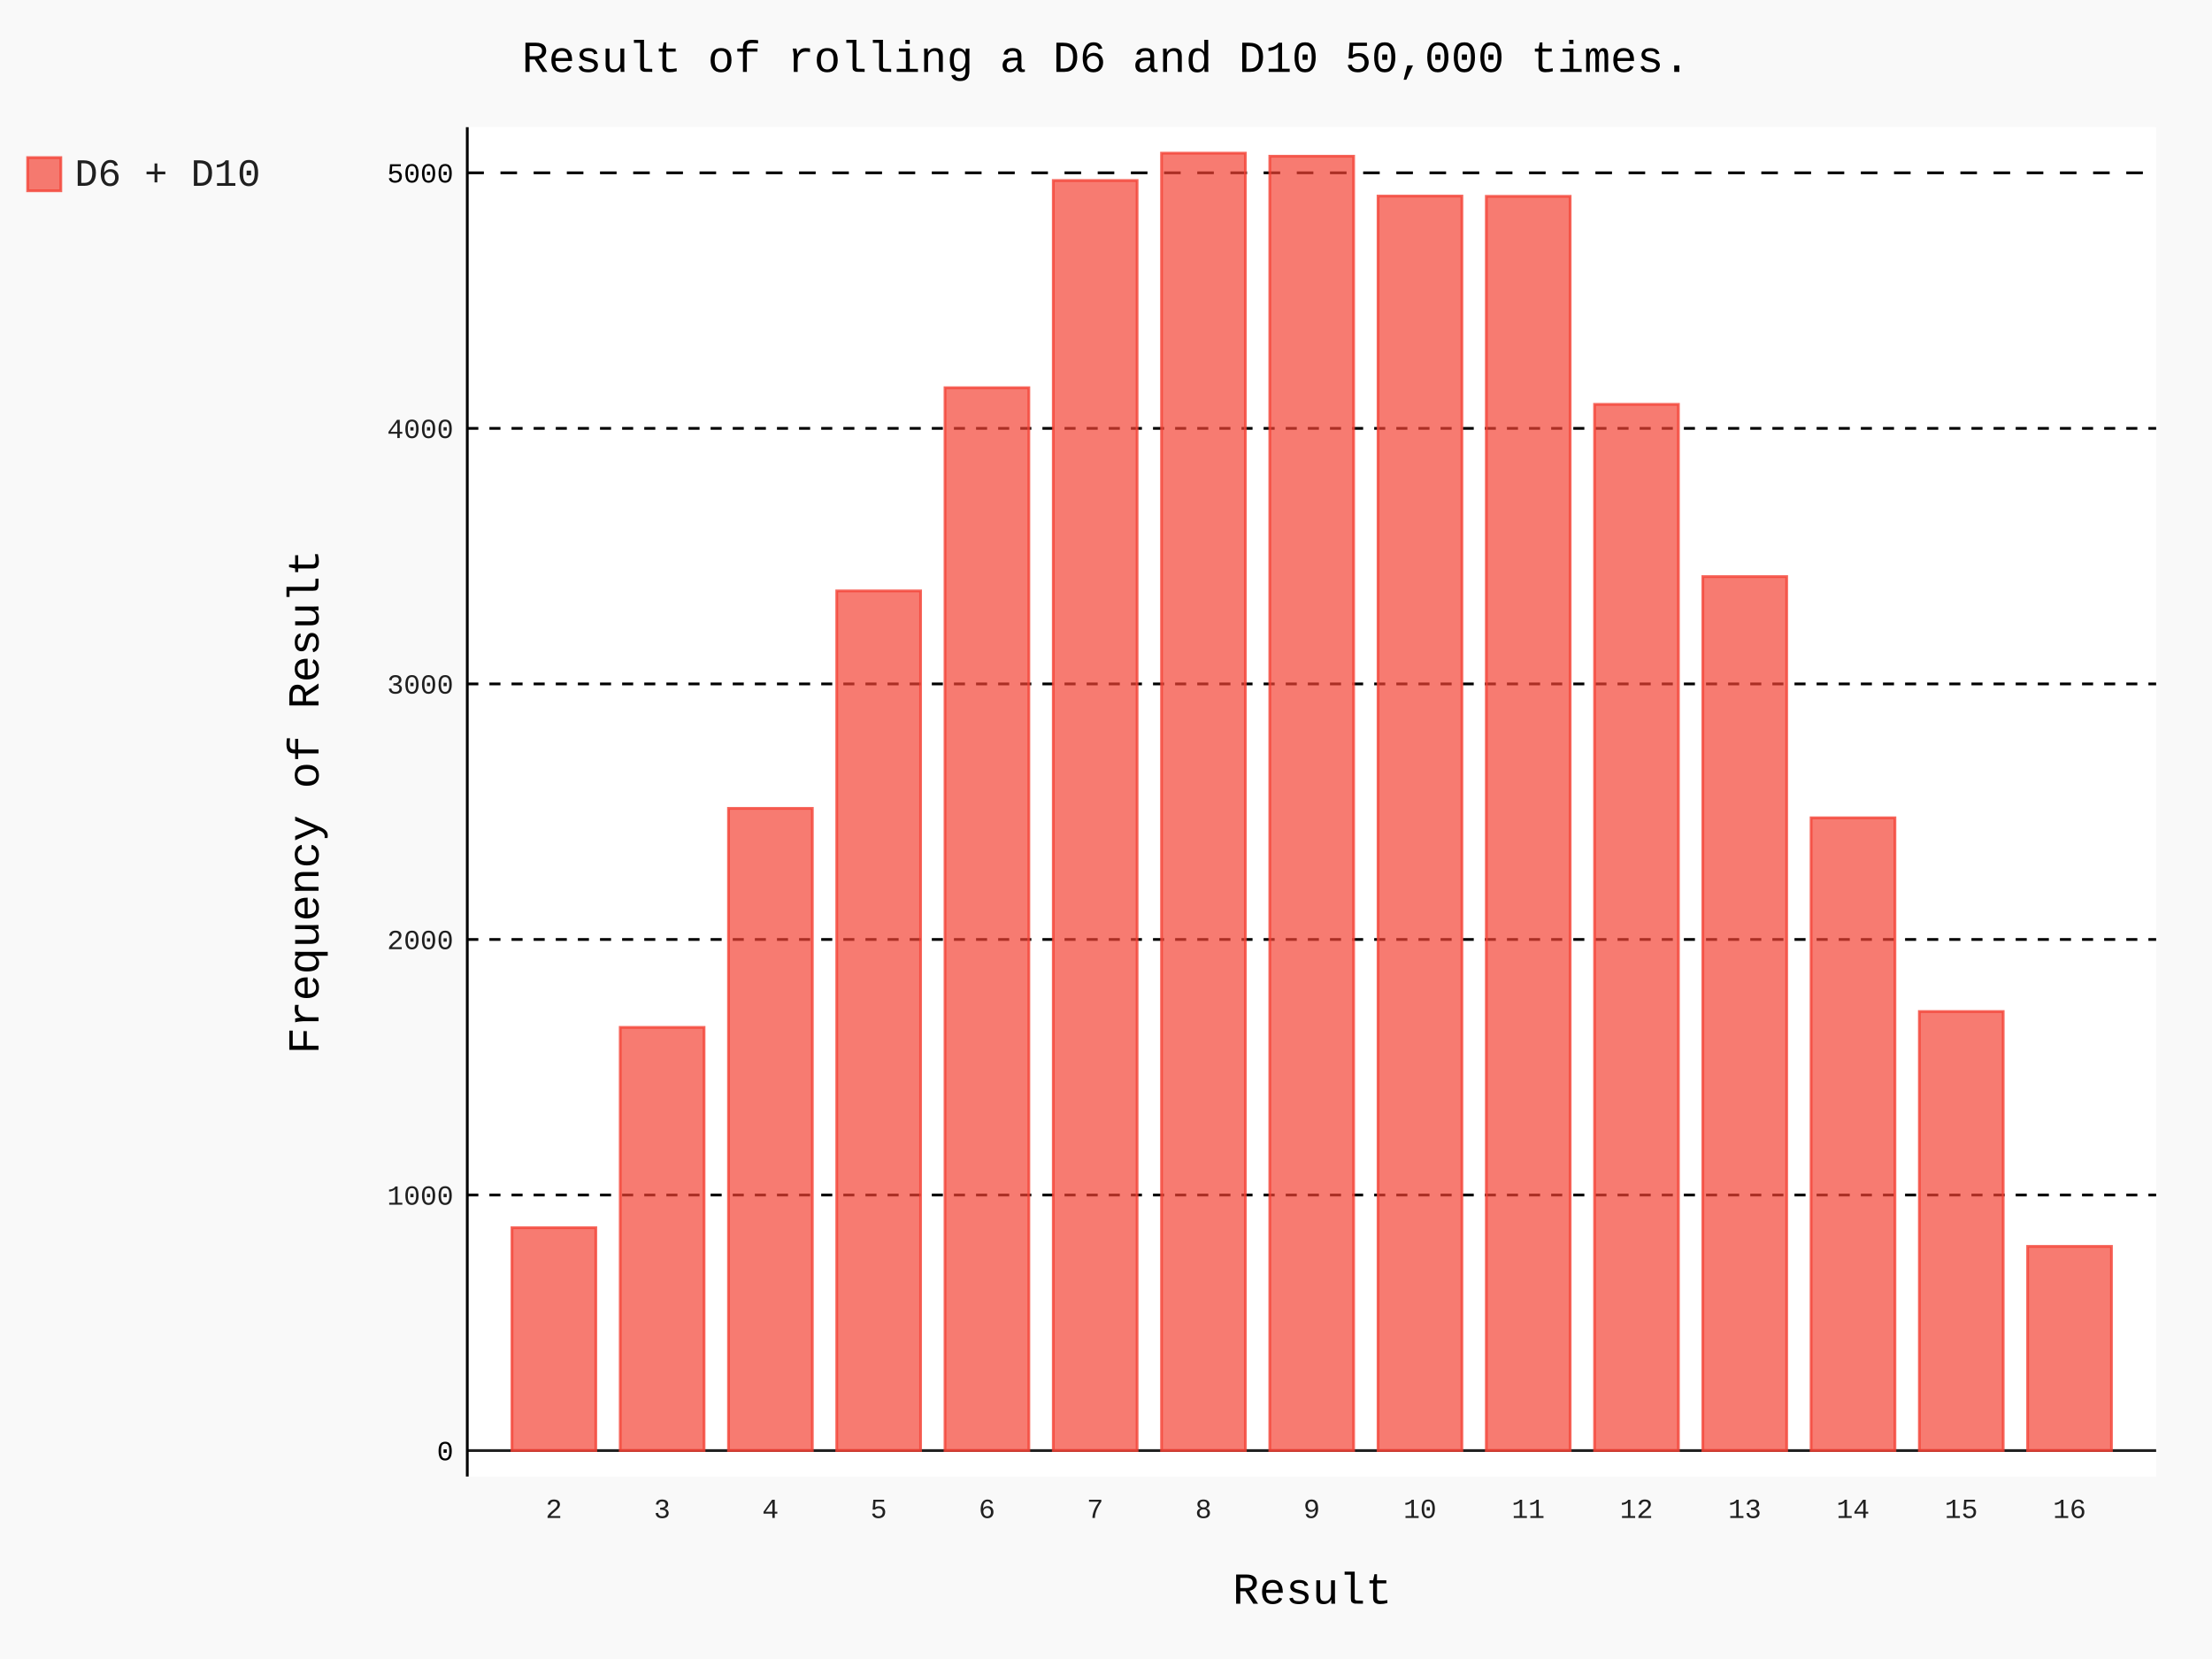
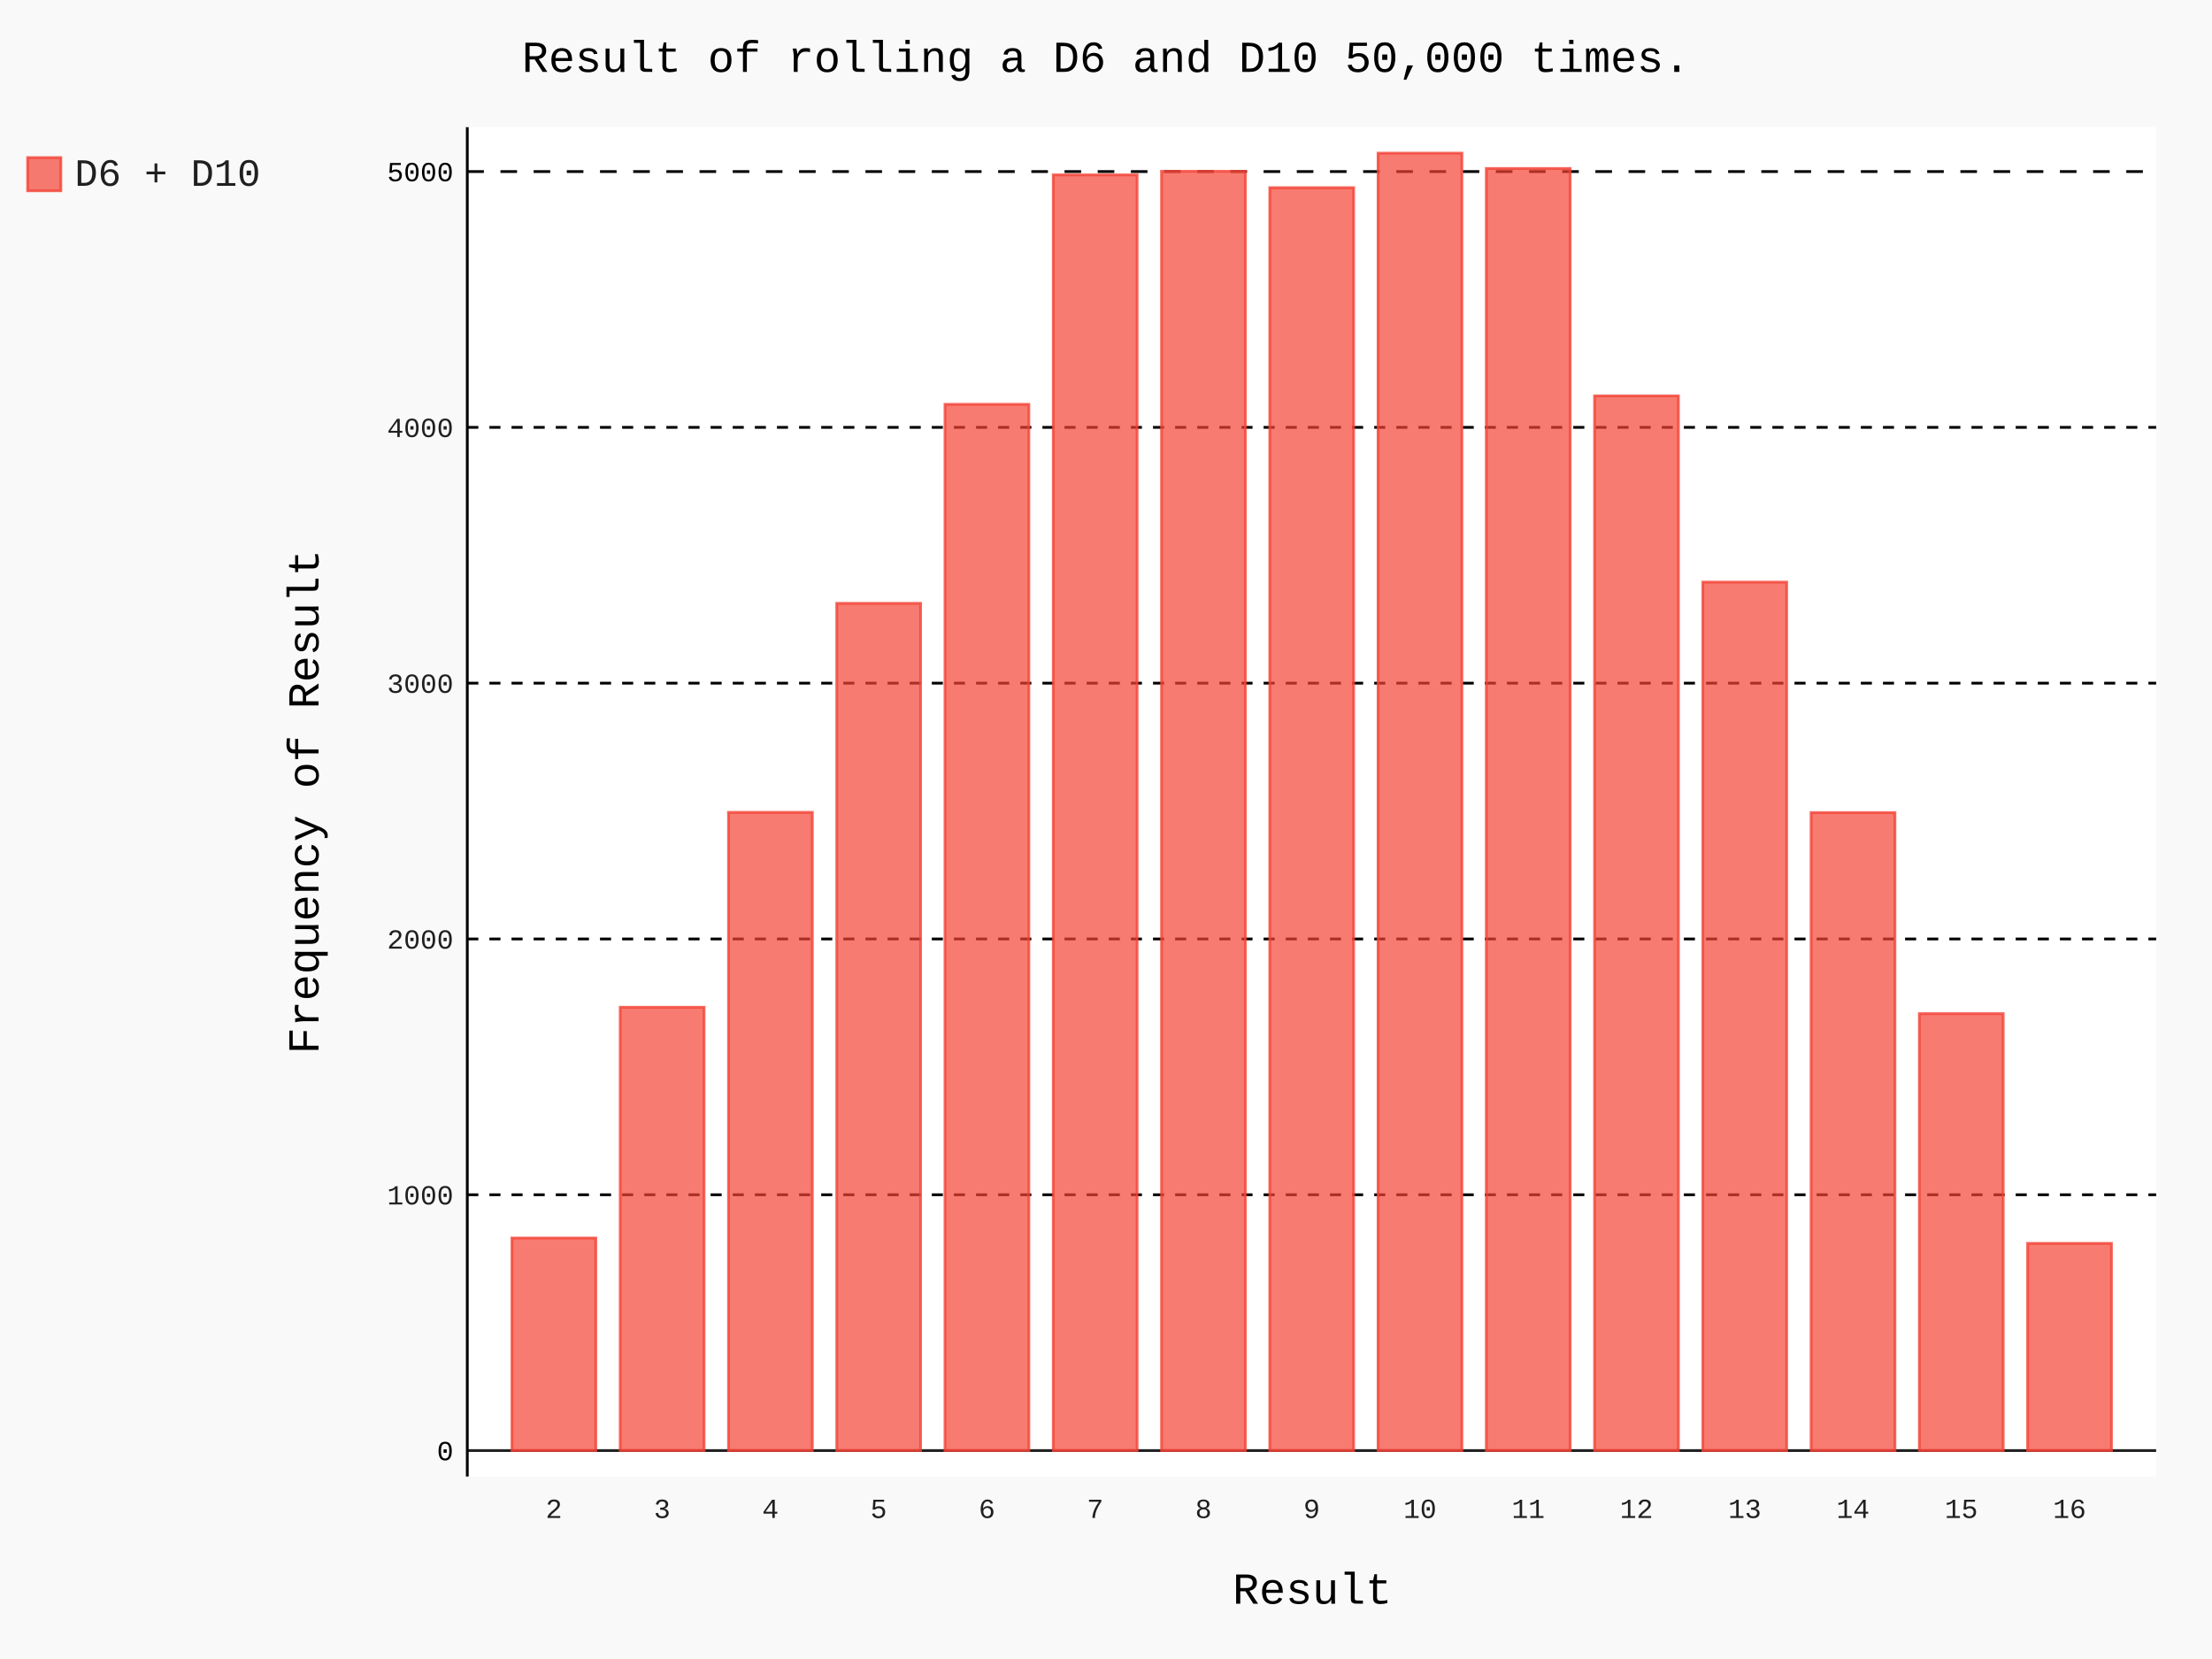
- <svg xmlns="http://www.w3.org/2000/svg" id="chart-ffff91a2-7bd7-4660-9232-574cc7321000" class="pygal-chart" viewBox="0 0 800 600">
+ <svg xmlns="http://www.w3.org/2000/svg" id="chart-466a066e-e4da-4ebb-baee-aa37c594983b" class="pygal-chart" viewBox="0 0 800 600">
  <defs>
-     <style type="text/css">#chart-ffff91a2-7bd7-4660-9232-574cc7321000{-webkit-user-select:none;-webkit-font-smoothing:antialiased;font-family:Consolas,"Liberation Mono",Menlo,Courier,monospace}#chart-ffff91a2-7bd7-4660-9232-574cc7321000 .title{font-family:Consolas,"Liberation Mono",Menlo,Courier,monospace;font-size:16px}#chart-ffff91a2-7bd7-4660-9232-574cc7321000 .legends .legend text{font-family:Consolas,"Liberation Mono",Menlo,Courier,monospace;font-size:14px}#chart-ffff91a2-7bd7-4660-9232-574cc7321000 .axis text{font-family:Consolas,"Liberation Mono",Menlo,Courier,monospace;font-size:10px}#chart-ffff91a2-7bd7-4660-9232-574cc7321000 .axis text.major{font-family:Consolas,"Liberation Mono",Menlo,Courier,monospace;font-size:10px}#chart-ffff91a2-7bd7-4660-9232-574cc7321000 .text-overlay text.value{font-family:Consolas,"Liberation Mono",Menlo,Courier,monospace;font-size:16px}#chart-ffff91a2-7bd7-4660-9232-574cc7321000 .text-overlay text.label{font-family:Consolas,"Liberation Mono",Menlo,Courier,monospace;font-size:10px}#chart-ffff91a2-7bd7-4660-9232-574cc7321000 .tooltip{font-family:Consolas,"Liberation Mono",Menlo,Courier,monospace;font-size:14px}#chart-ffff91a2-7bd7-4660-9232-574cc7321000 text.no_data{font-family:Consolas,"Liberation Mono",Menlo,Courier,monospace;font-size:64px}
- #chart-ffff91a2-7bd7-4660-9232-574cc7321000{background-color:rgba(249,249,249,1)}#chart-ffff91a2-7bd7-4660-9232-574cc7321000 path,#chart-ffff91a2-7bd7-4660-9232-574cc7321000 line,#chart-ffff91a2-7bd7-4660-9232-574cc7321000 rect,#chart-ffff91a2-7bd7-4660-9232-574cc7321000 circle{-webkit-transition:150ms;-moz-transition:150ms;transition:150ms}#chart-ffff91a2-7bd7-4660-9232-574cc7321000 .graph &gt; .background{fill:rgba(249,249,249,1)}#chart-ffff91a2-7bd7-4660-9232-574cc7321000 .plot &gt; .background{fill:rgba(255,255,255,1)}#chart-ffff91a2-7bd7-4660-9232-574cc7321000 .graph{fill:rgba(0,0,0,.87)}#chart-ffff91a2-7bd7-4660-9232-574cc7321000 text.no_data{fill:rgba(0,0,0,1)}#chart-ffff91a2-7bd7-4660-9232-574cc7321000 .title{fill:rgba(0,0,0,1)}#chart-ffff91a2-7bd7-4660-9232-574cc7321000 .legends .legend text{fill:rgba(0,0,0,.87)}#chart-ffff91a2-7bd7-4660-9232-574cc7321000 .legends .legend:hover text{fill:rgba(0,0,0,1)}#chart-ffff91a2-7bd7-4660-9232-574cc7321000 .axis .line{stroke:rgba(0,0,0,1)}#chart-ffff91a2-7bd7-4660-9232-574cc7321000 .axis .guide.line{stroke:rgba(0,0,0,.54)}#chart-ffff91a2-7bd7-4660-9232-574cc7321000 .axis .major.line{stroke:rgba(0,0,0,.87)}#chart-ffff91a2-7bd7-4660-9232-574cc7321000 .axis text.major{fill:rgba(0,0,0,1)}#chart-ffff91a2-7bd7-4660-9232-574cc7321000 .axis.y .guides:hover .guide.line,#chart-ffff91a2-7bd7-4660-9232-574cc7321000 .line-graph .axis.x .guides:hover .guide.line,#chart-ffff91a2-7bd7-4660-9232-574cc7321000 .stackedline-graph .axis.x .guides:hover .guide.line,#chart-ffff91a2-7bd7-4660-9232-574cc7321000 .xy-graph .axis.x .guides:hover .guide.line{stroke:rgba(0,0,0,1)}#chart-ffff91a2-7bd7-4660-9232-574cc7321000 .axis .guides:hover text{fill:rgba(0,0,0,1)}#chart-ffff91a2-7bd7-4660-9232-574cc7321000 .reactive{fill-opacity:.7;stroke-opacity:.8;stroke-width:1}#chart-ffff91a2-7bd7-4660-9232-574cc7321000 .ci{stroke:rgba(0,0,0,.87)}#chart-ffff91a2-7bd7-4660-9232-574cc7321000 .reactive.active,#chart-ffff91a2-7bd7-4660-9232-574cc7321000 .active .reactive{fill-opacity:.8;stroke-opacity:.9;stroke-width:4}#chart-ffff91a2-7bd7-4660-9232-574cc7321000 .ci .reactive.active{stroke-width:1.5}#chart-ffff91a2-7bd7-4660-9232-574cc7321000 .series text{fill:rgba(0,0,0,1)}#chart-ffff91a2-7bd7-4660-9232-574cc7321000 .tooltip rect{fill:rgba(255,255,255,1);stroke:rgba(0,0,0,1);-webkit-transition:opacity 150ms;-moz-transition:opacity 150ms;transition:opacity 150ms}#chart-ffff91a2-7bd7-4660-9232-574cc7321000 .tooltip .label{fill:rgba(0,0,0,.87)}#chart-ffff91a2-7bd7-4660-9232-574cc7321000 .tooltip .label{fill:rgba(0,0,0,.87)}#chart-ffff91a2-7bd7-4660-9232-574cc7321000 .tooltip .legend{font-size:.8em;fill:rgba(0,0,0,.54)}#chart-ffff91a2-7bd7-4660-9232-574cc7321000 .tooltip .x_label{font-size:.6em;fill:rgba(0,0,0,1)}#chart-ffff91a2-7bd7-4660-9232-574cc7321000 .tooltip .xlink{font-size:.5em;text-decoration:underline}#chart-ffff91a2-7bd7-4660-9232-574cc7321000 .tooltip .value{font-size:1.5em}#chart-ffff91a2-7bd7-4660-9232-574cc7321000 .bound{font-size:.5em}#chart-ffff91a2-7bd7-4660-9232-574cc7321000 .max-value{font-size:.75em;fill:rgba(0,0,0,.54)}#chart-ffff91a2-7bd7-4660-9232-574cc7321000 .map-element{fill:rgba(255,255,255,1);stroke:rgba(0,0,0,.54) !important}#chart-ffff91a2-7bd7-4660-9232-574cc7321000 .map-element .reactive{fill-opacity:inherit;stroke-opacity:inherit}#chart-ffff91a2-7bd7-4660-9232-574cc7321000 .color-0,#chart-ffff91a2-7bd7-4660-9232-574cc7321000 .color-0 a:visited{stroke:#F44336;fill:#F44336}#chart-ffff91a2-7bd7-4660-9232-574cc7321000 .text-overlay .color-0 text{fill:black}
- #chart-ffff91a2-7bd7-4660-9232-574cc7321000 text.no_data{text-anchor:middle}#chart-ffff91a2-7bd7-4660-9232-574cc7321000 .guide.line{fill:none}#chart-ffff91a2-7bd7-4660-9232-574cc7321000 .centered{text-anchor:middle}#chart-ffff91a2-7bd7-4660-9232-574cc7321000 .title{text-anchor:middle}#chart-ffff91a2-7bd7-4660-9232-574cc7321000 .legends .legend text{fill-opacity:1}#chart-ffff91a2-7bd7-4660-9232-574cc7321000 .axis.x text{text-anchor:middle}#chart-ffff91a2-7bd7-4660-9232-574cc7321000 .axis.x:not(.web) text[transform]{text-anchor:start}#chart-ffff91a2-7bd7-4660-9232-574cc7321000 .axis.x:not(.web) text[transform].backwards{text-anchor:end}#chart-ffff91a2-7bd7-4660-9232-574cc7321000 .axis.y text{text-anchor:end}#chart-ffff91a2-7bd7-4660-9232-574cc7321000 .axis.y text[transform].backwards{text-anchor:start}#chart-ffff91a2-7bd7-4660-9232-574cc7321000 .axis.y2 text{text-anchor:start}#chart-ffff91a2-7bd7-4660-9232-574cc7321000 .axis.y2 text[transform].backwards{text-anchor:end}#chart-ffff91a2-7bd7-4660-9232-574cc7321000 .axis .guide.line{stroke-dasharray:4,4;stroke:black}#chart-ffff91a2-7bd7-4660-9232-574cc7321000 .axis .major.guide.line{stroke-dasharray:6,6;stroke:black}#chart-ffff91a2-7bd7-4660-9232-574cc7321000 .horizontal .axis.y .guide.line,#chart-ffff91a2-7bd7-4660-9232-574cc7321000 .horizontal .axis.y2 .guide.line,#chart-ffff91a2-7bd7-4660-9232-574cc7321000 .vertical .axis.x .guide.line{opacity:0}#chart-ffff91a2-7bd7-4660-9232-574cc7321000 .horizontal .axis.always_show .guide.line,#chart-ffff91a2-7bd7-4660-9232-574cc7321000 .vertical .axis.always_show .guide.line{opacity:1 !important}#chart-ffff91a2-7bd7-4660-9232-574cc7321000 .axis.y .guides:hover .guide.line,#chart-ffff91a2-7bd7-4660-9232-574cc7321000 .axis.y2 .guides:hover .guide.line,#chart-ffff91a2-7bd7-4660-9232-574cc7321000 .axis.x .guides:hover .guide.line{opacity:1}#chart-ffff91a2-7bd7-4660-9232-574cc7321000 .axis .guides:hover text{opacity:1}#chart-ffff91a2-7bd7-4660-9232-574cc7321000 .nofill{fill:none}#chart-ffff91a2-7bd7-4660-9232-574cc7321000 .subtle-fill{fill-opacity:.2}#chart-ffff91a2-7bd7-4660-9232-574cc7321000 .dot{stroke-width:1px;fill-opacity:1;stroke-opacity:1}#chart-ffff91a2-7bd7-4660-9232-574cc7321000 .dot.active{stroke-width:5px}#chart-ffff91a2-7bd7-4660-9232-574cc7321000 .dot.negative{fill:transparent}#chart-ffff91a2-7bd7-4660-9232-574cc7321000 text,#chart-ffff91a2-7bd7-4660-9232-574cc7321000 tspan{stroke:none !important}#chart-ffff91a2-7bd7-4660-9232-574cc7321000 .series text.active{opacity:1}#chart-ffff91a2-7bd7-4660-9232-574cc7321000 .tooltip rect{fill-opacity:.95;stroke-width:.5}#chart-ffff91a2-7bd7-4660-9232-574cc7321000 .tooltip text{fill-opacity:1}#chart-ffff91a2-7bd7-4660-9232-574cc7321000 .showable{visibility:hidden}#chart-ffff91a2-7bd7-4660-9232-574cc7321000 .showable.shown{visibility:visible}#chart-ffff91a2-7bd7-4660-9232-574cc7321000 .gauge-background{fill:rgba(229,229,229,1);stroke:none}#chart-ffff91a2-7bd7-4660-9232-574cc7321000 .bg-lines{stroke:rgba(249,249,249,1);stroke-width:2px}</style>
+     <style type="text/css">#chart-466a066e-e4da-4ebb-baee-aa37c594983b{-webkit-user-select:none;-webkit-font-smoothing:antialiased;font-family:Consolas,"Liberation Mono",Menlo,Courier,monospace}#chart-466a066e-e4da-4ebb-baee-aa37c594983b .title{font-family:Consolas,"Liberation Mono",Menlo,Courier,monospace;font-size:16px}#chart-466a066e-e4da-4ebb-baee-aa37c594983b .legends .legend text{font-family:Consolas,"Liberation Mono",Menlo,Courier,monospace;font-size:14px}#chart-466a066e-e4da-4ebb-baee-aa37c594983b .axis text{font-family:Consolas,"Liberation Mono",Menlo,Courier,monospace;font-size:10px}#chart-466a066e-e4da-4ebb-baee-aa37c594983b .axis text.major{font-family:Consolas,"Liberation Mono",Menlo,Courier,monospace;font-size:10px}#chart-466a066e-e4da-4ebb-baee-aa37c594983b .text-overlay text.value{font-family:Consolas,"Liberation Mono",Menlo,Courier,monospace;font-size:16px}#chart-466a066e-e4da-4ebb-baee-aa37c594983b .text-overlay text.label{font-family:Consolas,"Liberation Mono",Menlo,Courier,monospace;font-size:10px}#chart-466a066e-e4da-4ebb-baee-aa37c594983b .tooltip{font-family:Consolas,"Liberation Mono",Menlo,Courier,monospace;font-size:14px}#chart-466a066e-e4da-4ebb-baee-aa37c594983b text.no_data{font-family:Consolas,"Liberation Mono",Menlo,Courier,monospace;font-size:64px}
+ #chart-466a066e-e4da-4ebb-baee-aa37c594983b{background-color:rgba(249,249,249,1)}#chart-466a066e-e4da-4ebb-baee-aa37c594983b path,#chart-466a066e-e4da-4ebb-baee-aa37c594983b line,#chart-466a066e-e4da-4ebb-baee-aa37c594983b rect,#chart-466a066e-e4da-4ebb-baee-aa37c594983b circle{-webkit-transition:150ms;-moz-transition:150ms;transition:150ms}#chart-466a066e-e4da-4ebb-baee-aa37c594983b .graph &gt; .background{fill:rgba(249,249,249,1)}#chart-466a066e-e4da-4ebb-baee-aa37c594983b .plot &gt; .background{fill:rgba(255,255,255,1)}#chart-466a066e-e4da-4ebb-baee-aa37c594983b .graph{fill:rgba(0,0,0,.87)}#chart-466a066e-e4da-4ebb-baee-aa37c594983b text.no_data{fill:rgba(0,0,0,1)}#chart-466a066e-e4da-4ebb-baee-aa37c594983b .title{fill:rgba(0,0,0,1)}#chart-466a066e-e4da-4ebb-baee-aa37c594983b .legends .legend text{fill:rgba(0,0,0,.87)}#chart-466a066e-e4da-4ebb-baee-aa37c594983b .legends .legend:hover text{fill:rgba(0,0,0,1)}#chart-466a066e-e4da-4ebb-baee-aa37c594983b .axis .line{stroke:rgba(0,0,0,1)}#chart-466a066e-e4da-4ebb-baee-aa37c594983b .axis .guide.line{stroke:rgba(0,0,0,.54)}#chart-466a066e-e4da-4ebb-baee-aa37c594983b .axis .major.line{stroke:rgba(0,0,0,.87)}#chart-466a066e-e4da-4ebb-baee-aa37c594983b .axis text.major{fill:rgba(0,0,0,1)}#chart-466a066e-e4da-4ebb-baee-aa37c594983b .axis.y .guides:hover .guide.line,#chart-466a066e-e4da-4ebb-baee-aa37c594983b .line-graph .axis.x .guides:hover .guide.line,#chart-466a066e-e4da-4ebb-baee-aa37c594983b .stackedline-graph .axis.x .guides:hover .guide.line,#chart-466a066e-e4da-4ebb-baee-aa37c594983b .xy-graph .axis.x .guides:hover .guide.line{stroke:rgba(0,0,0,1)}#chart-466a066e-e4da-4ebb-baee-aa37c594983b .axis .guides:hover text{fill:rgba(0,0,0,1)}#chart-466a066e-e4da-4ebb-baee-aa37c594983b .reactive{fill-opacity:.7;stroke-opacity:.8;stroke-width:1}#chart-466a066e-e4da-4ebb-baee-aa37c594983b .ci{stroke:rgba(0,0,0,.87)}#chart-466a066e-e4da-4ebb-baee-aa37c594983b .reactive.active,#chart-466a066e-e4da-4ebb-baee-aa37c594983b .active .reactive{fill-opacity:.8;stroke-opacity:.9;stroke-width:4}#chart-466a066e-e4da-4ebb-baee-aa37c594983b .ci .reactive.active{stroke-width:1.5}#chart-466a066e-e4da-4ebb-baee-aa37c594983b .series text{fill:rgba(0,0,0,1)}#chart-466a066e-e4da-4ebb-baee-aa37c594983b .tooltip rect{fill:rgba(255,255,255,1);stroke:rgba(0,0,0,1);-webkit-transition:opacity 150ms;-moz-transition:opacity 150ms;transition:opacity 150ms}#chart-466a066e-e4da-4ebb-baee-aa37c594983b .tooltip .label{fill:rgba(0,0,0,.87)}#chart-466a066e-e4da-4ebb-baee-aa37c594983b .tooltip .label{fill:rgba(0,0,0,.87)}#chart-466a066e-e4da-4ebb-baee-aa37c594983b .tooltip .legend{font-size:.8em;fill:rgba(0,0,0,.54)}#chart-466a066e-e4da-4ebb-baee-aa37c594983b .tooltip .x_label{font-size:.6em;fill:rgba(0,0,0,1)}#chart-466a066e-e4da-4ebb-baee-aa37c594983b .tooltip .xlink{font-size:.5em;text-decoration:underline}#chart-466a066e-e4da-4ebb-baee-aa37c594983b .tooltip .value{font-size:1.5em}#chart-466a066e-e4da-4ebb-baee-aa37c594983b .bound{font-size:.5em}#chart-466a066e-e4da-4ebb-baee-aa37c594983b .max-value{font-size:.75em;fill:rgba(0,0,0,.54)}#chart-466a066e-e4da-4ebb-baee-aa37c594983b .map-element{fill:rgba(255,255,255,1);stroke:rgba(0,0,0,.54) !important}#chart-466a066e-e4da-4ebb-baee-aa37c594983b .map-element .reactive{fill-opacity:inherit;stroke-opacity:inherit}#chart-466a066e-e4da-4ebb-baee-aa37c594983b .color-0,#chart-466a066e-e4da-4ebb-baee-aa37c594983b .color-0 a:visited{stroke:#F44336;fill:#F44336}#chart-466a066e-e4da-4ebb-baee-aa37c594983b .text-overlay .color-0 text{fill:black}
+ #chart-466a066e-e4da-4ebb-baee-aa37c594983b text.no_data{text-anchor:middle}#chart-466a066e-e4da-4ebb-baee-aa37c594983b .guide.line{fill:none}#chart-466a066e-e4da-4ebb-baee-aa37c594983b .centered{text-anchor:middle}#chart-466a066e-e4da-4ebb-baee-aa37c594983b .title{text-anchor:middle}#chart-466a066e-e4da-4ebb-baee-aa37c594983b .legends .legend text{fill-opacity:1}#chart-466a066e-e4da-4ebb-baee-aa37c594983b .axis.x text{text-anchor:middle}#chart-466a066e-e4da-4ebb-baee-aa37c594983b .axis.x:not(.web) text[transform]{text-anchor:start}#chart-466a066e-e4da-4ebb-baee-aa37c594983b .axis.x:not(.web) text[transform].backwards{text-anchor:end}#chart-466a066e-e4da-4ebb-baee-aa37c594983b .axis.y text{text-anchor:end}#chart-466a066e-e4da-4ebb-baee-aa37c594983b .axis.y text[transform].backwards{text-anchor:start}#chart-466a066e-e4da-4ebb-baee-aa37c594983b .axis.y2 text{text-anchor:start}#chart-466a066e-e4da-4ebb-baee-aa37c594983b .axis.y2 text[transform].backwards{text-anchor:end}#chart-466a066e-e4da-4ebb-baee-aa37c594983b .axis .guide.line{stroke-dasharray:4,4;stroke:black}#chart-466a066e-e4da-4ebb-baee-aa37c594983b .axis .major.guide.line{stroke-dasharray:6,6;stroke:black}#chart-466a066e-e4da-4ebb-baee-aa37c594983b .horizontal .axis.y .guide.line,#chart-466a066e-e4da-4ebb-baee-aa37c594983b .horizontal .axis.y2 .guide.line,#chart-466a066e-e4da-4ebb-baee-aa37c594983b .vertical .axis.x .guide.line{opacity:0}#chart-466a066e-e4da-4ebb-baee-aa37c594983b .horizontal .axis.always_show .guide.line,#chart-466a066e-e4da-4ebb-baee-aa37c594983b .vertical .axis.always_show .guide.line{opacity:1 !important}#chart-466a066e-e4da-4ebb-baee-aa37c594983b .axis.y .guides:hover .guide.line,#chart-466a066e-e4da-4ebb-baee-aa37c594983b .axis.y2 .guides:hover .guide.line,#chart-466a066e-e4da-4ebb-baee-aa37c594983b .axis.x .guides:hover .guide.line{opacity:1}#chart-466a066e-e4da-4ebb-baee-aa37c594983b .axis .guides:hover text{opacity:1}#chart-466a066e-e4da-4ebb-baee-aa37c594983b .nofill{fill:none}#chart-466a066e-e4da-4ebb-baee-aa37c594983b .subtle-fill{fill-opacity:.2}#chart-466a066e-e4da-4ebb-baee-aa37c594983b .dot{stroke-width:1px;fill-opacity:1;stroke-opacity:1}#chart-466a066e-e4da-4ebb-baee-aa37c594983b .dot.active{stroke-width:5px}#chart-466a066e-e4da-4ebb-baee-aa37c594983b .dot.negative{fill:transparent}#chart-466a066e-e4da-4ebb-baee-aa37c594983b text,#chart-466a066e-e4da-4ebb-baee-aa37c594983b tspan{stroke:none !important}#chart-466a066e-e4da-4ebb-baee-aa37c594983b .series text.active{opacity:1}#chart-466a066e-e4da-4ebb-baee-aa37c594983b .tooltip rect{fill-opacity:.95;stroke-width:.5}#chart-466a066e-e4da-4ebb-baee-aa37c594983b .tooltip text{fill-opacity:1}#chart-466a066e-e4da-4ebb-baee-aa37c594983b .showable{visibility:hidden}#chart-466a066e-e4da-4ebb-baee-aa37c594983b .showable.shown{visibility:visible}#chart-466a066e-e4da-4ebb-baee-aa37c594983b .gauge-background{fill:rgba(229,229,229,1);stroke:none}#chart-466a066e-e4da-4ebb-baee-aa37c594983b .bg-lines{stroke:rgba(249,249,249,1);stroke-width:2px}</style>
  </defs>
  <g class="graph bar-graph vertical">
    <rect x="0" y="0" width="800" height="600" class="background" />
    <g transform="translate(169, 46)" class="plot">
      <rect x="0" y="0" width="610.8" height="488" class="background" />
      <g class="axis y always_show">
        <g class="guides">
          <path d="M0 478.615 h610.8" class="axis major line" />
          <text x="-5" y="482.115" class="major">0</text>
        </g>
        <g class="guides">
-           <path d="M0 386.193 h610.8" class="guide line" />
-           <text x="-5" y="389.693" class="">1000</text>
+           <path d="M0 386.101 h610.8" class="guide line" />
+           <text x="-5" y="389.601" class="">1000</text>
        </g>
        <g class="guides">
-           <path d="M0 293.77 h610.8" class="guide line" />
-           <text x="-5" y="297.27" class="">2000</text>
+           <path d="M0 293.587 h610.8" class="guide line" />
+           <text x="-5" y="297.087" class="">2000</text>
        </g>
        <g class="guides">
-           <path d="M0 201.347 h610.8" class="guide line" />
-           <text x="-5" y="204.847" class="">3000</text>
+           <path d="M0 201.074 h610.8" class="guide line" />
+           <text x="-5" y="204.574" class="">3000</text>
        </g>
        <g class="guides">
-           <path d="M0 108.924 h610.8" class="guide line" />
-           <text x="-5" y="112.424" class="">4000</text>
+           <path d="M0 108.56 h610.8" class="guide line" />
+           <text x="-5" y="112.06" class="">4000</text>
        </g>
        <g class="guides">
-           <path d="M0 16.501 h610.8" class="major guide line" />
-           <text x="-5" y="20.001" class="major">5000</text>
+           <path d="M0 16.046 h610.8" class="major guide line" />
+           <text x="-5" y="19.546" class="major">5000</text>
        </g>
      </g>
      <g class="axis x">
        <path d="M0 0 v488" class="line" />
        <g class="guides">
          <path d="M31.323 0 v488" class="guide line" />
          <text x="31.323" y="503.0" class="">2</text>
        </g>
        <g class="guides">
          <path d="M70.477 0 v488" class="guide line" />
          <text x="70.477" y="503.0" class="">3</text>
        </g>
        <g class="guides">
          <path d="M109.631 0 v488" class="guide line" />
          <text x="109.631" y="503.0" class="">4</text>
        </g>
        <g class="guides">
          <path d="M148.785 0 v488" class="guide line" />
          <text x="148.785" y="503.0" class="">5</text>
        </g>
        <g class="guides">
          <path d="M187.938 0 v488" class="guide line" />
          <text x="187.938" y="503.0" class="">6</text>
        </g>
        <g class="guides">
          <path d="M227.092 0 v488" class="guide line" />
          <text x="227.092" y="503.0" class="">7</text>
        </g>
        <g class="guides">
          <path d="M266.246 0 v488" class="guide line" />
          <text x="266.246" y="503.0" class="">8</text>
        </g>
        <g class="guides">
          <path d="M305.4 0 v488" class="guide line" />
          <text x="305.4" y="503.0" class="">9</text>
        </g>
        <g class="guides">
          <path d="M344.554 0 v488" class="guide line" />
          <text x="344.554" y="503.0" class="">10</text>
        </g>
        <g class="guides">
          <path d="M383.708 0 v488" class="guide line" />
          <text x="383.708" y="503.0" class="">11</text>
        </g>
        <g class="guides">
          <path d="M422.862 0 v488" class="guide line" />
          <text x="422.862" y="503.0" class="">12</text>
        </g>
        <g class="guides">
          <path d="M462.015 0 v488" class="guide line" />
          <text x="462.015" y="503.0" class="">13</text>
        </g>
        <g class="guides">
          <path d="M501.169 0 v488" class="guide line" />
          <text x="501.169" y="503.0" class="">14</text>
        </g>
        <g class="guides">
          <path d="M540.323 0 v488" class="guide line" />
          <text x="540.323" y="503.0" class="">15</text>
        </g>
        <g class="guides">
          <path d="M579.477 0 v488" class="guide line" />
          <text x="579.477" y="503.0" class="">16</text>
        </g>
      </g>
      <g class="series serie-0 color-0">
        <g class="bars">
          <g class="bar">
-             <rect x="16.163" y="398.023" rx="0" ry="0" width="30.321" height="80.593" class="rect reactive tooltip-trigger" />
+             <rect x="16.163" y="401.736" rx="0" ry="0" width="30.321" height="76.879" class="rect reactive tooltip-trigger" />
          </g>
          <g class="bar">
-             <rect x="55.317" y="325.563" rx="0" ry="0" width="30.321" height="153.052" class="rect reactive tooltip-trigger" />
+             <rect x="55.317" y="318.289" rx="0" ry="0" width="30.321" height="160.327" class="rect reactive tooltip-trigger" />
          </g>
          <g class="bar">
-             <rect x="94.47" y="246.357" rx="0" ry="0" width="30.321" height="232.259" class="rect reactive tooltip-trigger" />
+             <rect x="94.47" y="247.793" rx="0" ry="0" width="30.321" height="230.822" class="rect reactive tooltip-trigger" />
          </g>
          <g class="bar">
-             <rect x="133.624" y="167.705" rx="0" ry="0" width="30.321" height="310.91" class="rect reactive tooltip-trigger" />
+             <rect x="133.624" y="172.209" rx="0" ry="0" width="30.321" height="306.406" class="rect reactive tooltip-trigger" />
          </g>
          <g class="bar">
-             <rect x="172.778" y="94.229" rx="0" ry="0" width="30.321" height="384.387" class="rect reactive tooltip-trigger" />
+             <rect x="172.778" y="100.233" rx="0" ry="0" width="30.321" height="378.382" class="rect reactive tooltip-trigger" />
          </g>
          <g class="bar">
-             <rect x="211.932" y="19.274" rx="0" ry="0" width="30.321" height="459.342" class="rect reactive tooltip-trigger" />
+             <rect x="211.932" y="17.248" rx="0" ry="0" width="30.321" height="461.367" class="rect reactive tooltip-trigger" />
          </g>
          <g class="bar">
-             <rect x="251.086" y="9.385" rx="0" ry="0" width="30.321" height="469.231" class="rect reactive tooltip-trigger" />
+             <rect x="251.086" y="15.953" rx="0" ry="0" width="30.321" height="462.662" class="rect reactive tooltip-trigger" />
          </g>
          <g class="bar">
-             <rect x="290.24" y="10.494" rx="0" ry="0" width="30.321" height="468.122" class="rect reactive tooltip-trigger" />
+             <rect x="290.24" y="21.874" rx="0" ry="0" width="30.321" height="456.741" class="rect reactive tooltip-trigger" />
          </g>
          <g class="bar">
-             <rect x="329.393" y="24.912" rx="0" ry="0" width="30.321" height="453.704" class="rect reactive tooltip-trigger" />
+             <rect x="329.393" y="9.385" rx="0" ry="0" width="30.321" height="469.231" class="rect reactive tooltip-trigger" />
          </g>
          <g class="bar">
-             <rect x="368.547" y="25.004" rx="0" ry="0" width="30.321" height="453.611" class="rect reactive tooltip-trigger" />
+             <rect x="368.547" y="14.935" rx="0" ry="0" width="30.321" height="463.68" class="rect reactive tooltip-trigger" />
          </g>
          <g class="bar">
-             <rect x="407.701" y="100.236" rx="0" ry="0" width="30.321" height="378.379" class="rect reactive tooltip-trigger" />
+             <rect x="407.701" y="97.18" rx="0" ry="0" width="30.321" height="381.435" class="rect reactive tooltip-trigger" />
          </g>
          <g class="bar">
-             <rect x="446.855" y="162.529" rx="0" ry="0" width="30.321" height="316.086" class="rect reactive tooltip-trigger" />
+             <rect x="446.855" y="164.531" rx="0" ry="0" width="30.321" height="314.085" class="rect reactive tooltip-trigger" />
          </g>
          <g class="bar">
-             <rect x="486.009" y="249.776" rx="0" ry="0" width="30.321" height="228.839" class="rect reactive tooltip-trigger" />
+             <rect x="486.009" y="247.886" rx="0" ry="0" width="30.321" height="230.73" class="rect reactive tooltip-trigger" />
          </g>
          <g class="bar">
-             <rect x="525.163" y="319.833" rx="0" ry="0" width="30.321" height="158.782" class="rect reactive tooltip-trigger" />
+             <rect x="525.163" y="320.602" rx="0" ry="0" width="30.321" height="158.014" class="rect reactive tooltip-trigger" />
          </g>
          <g class="bar">
-             <rect x="564.317" y="404.77" rx="0" ry="0" width="30.321" height="73.846" class="rect reactive tooltip-trigger" />
+             <rect x="564.317" y="403.679" rx="0" ry="0" width="30.321" height="74.936" class="rect reactive tooltip-trigger" />
          </g>
        </g>
      </g>
    </g>
    <g class="titles">
      <text x="400.0" y="26" class="title plot_title">Result of rolling a D6 and D10 50,000 times.</text>
      <text x="474.6" y="580" class="title">Result</text>
      <text x="89.2" y="316.0" class="title" transform="rotate(-90 89.2 290)">Frequency of Result</text>
    </g>
    <g transform="translate(169, 46)" class="plot overlay">
      <g class="series serie-0 color-0" />
    </g>
    <g transform="translate(169, 46)" class="plot text-overlay">
      <g class="series serie-0 color-0" />
    </g>
    <g transform="translate(169, 46)" class="plot tooltip-overlay">
      <g transform="translate(0 0)" style="opacity: 0" class="tooltip">
        <rect rx="0" ry="0" width="0" height="0" class="tooltip-box" />
        <g class="text" />
      </g>
    </g>
    <g transform="translate(10, 56)" class="legends">
      <g id="activate-serie-0" class="legend reactive activate-serie">
        <rect x="0.0" y="1.0" width="12" height="12" class="color-0 reactive" />
        <text x="17.0" y="11.2">D6 + D10</text>
      </g>
    </g>
    <g transform="translate(790, 56)" class="legends" />
  </g>
</svg>
